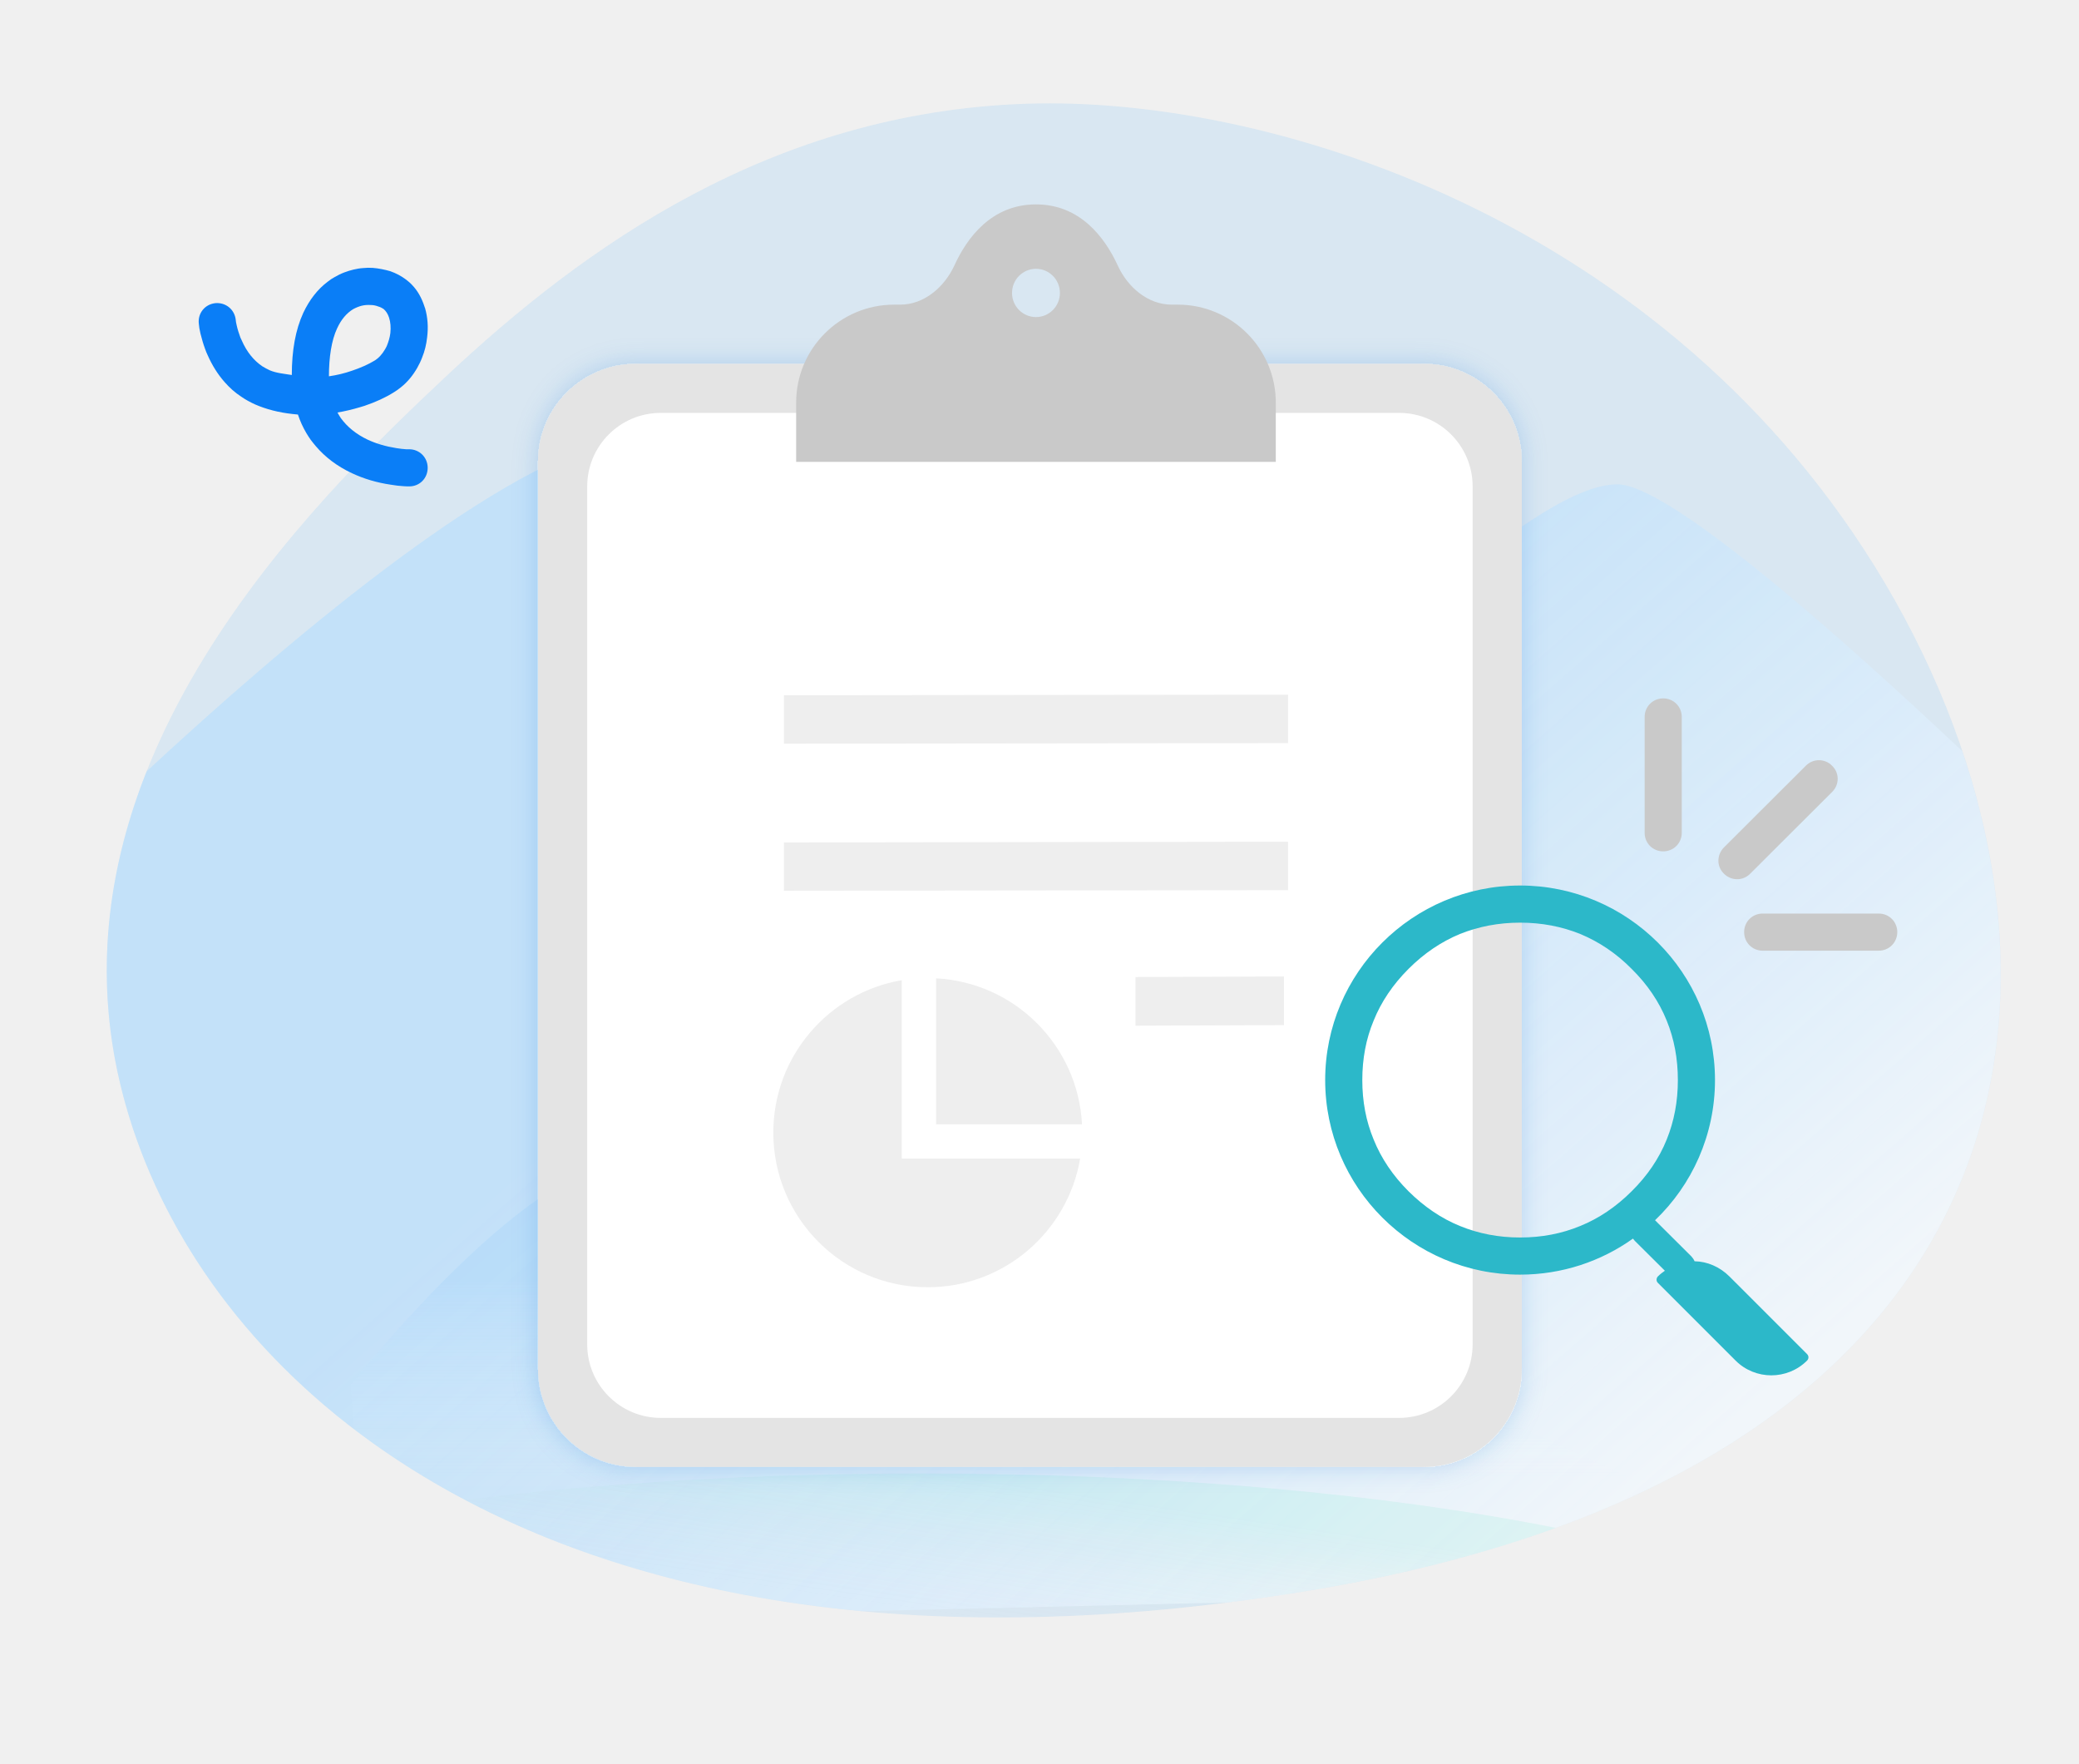
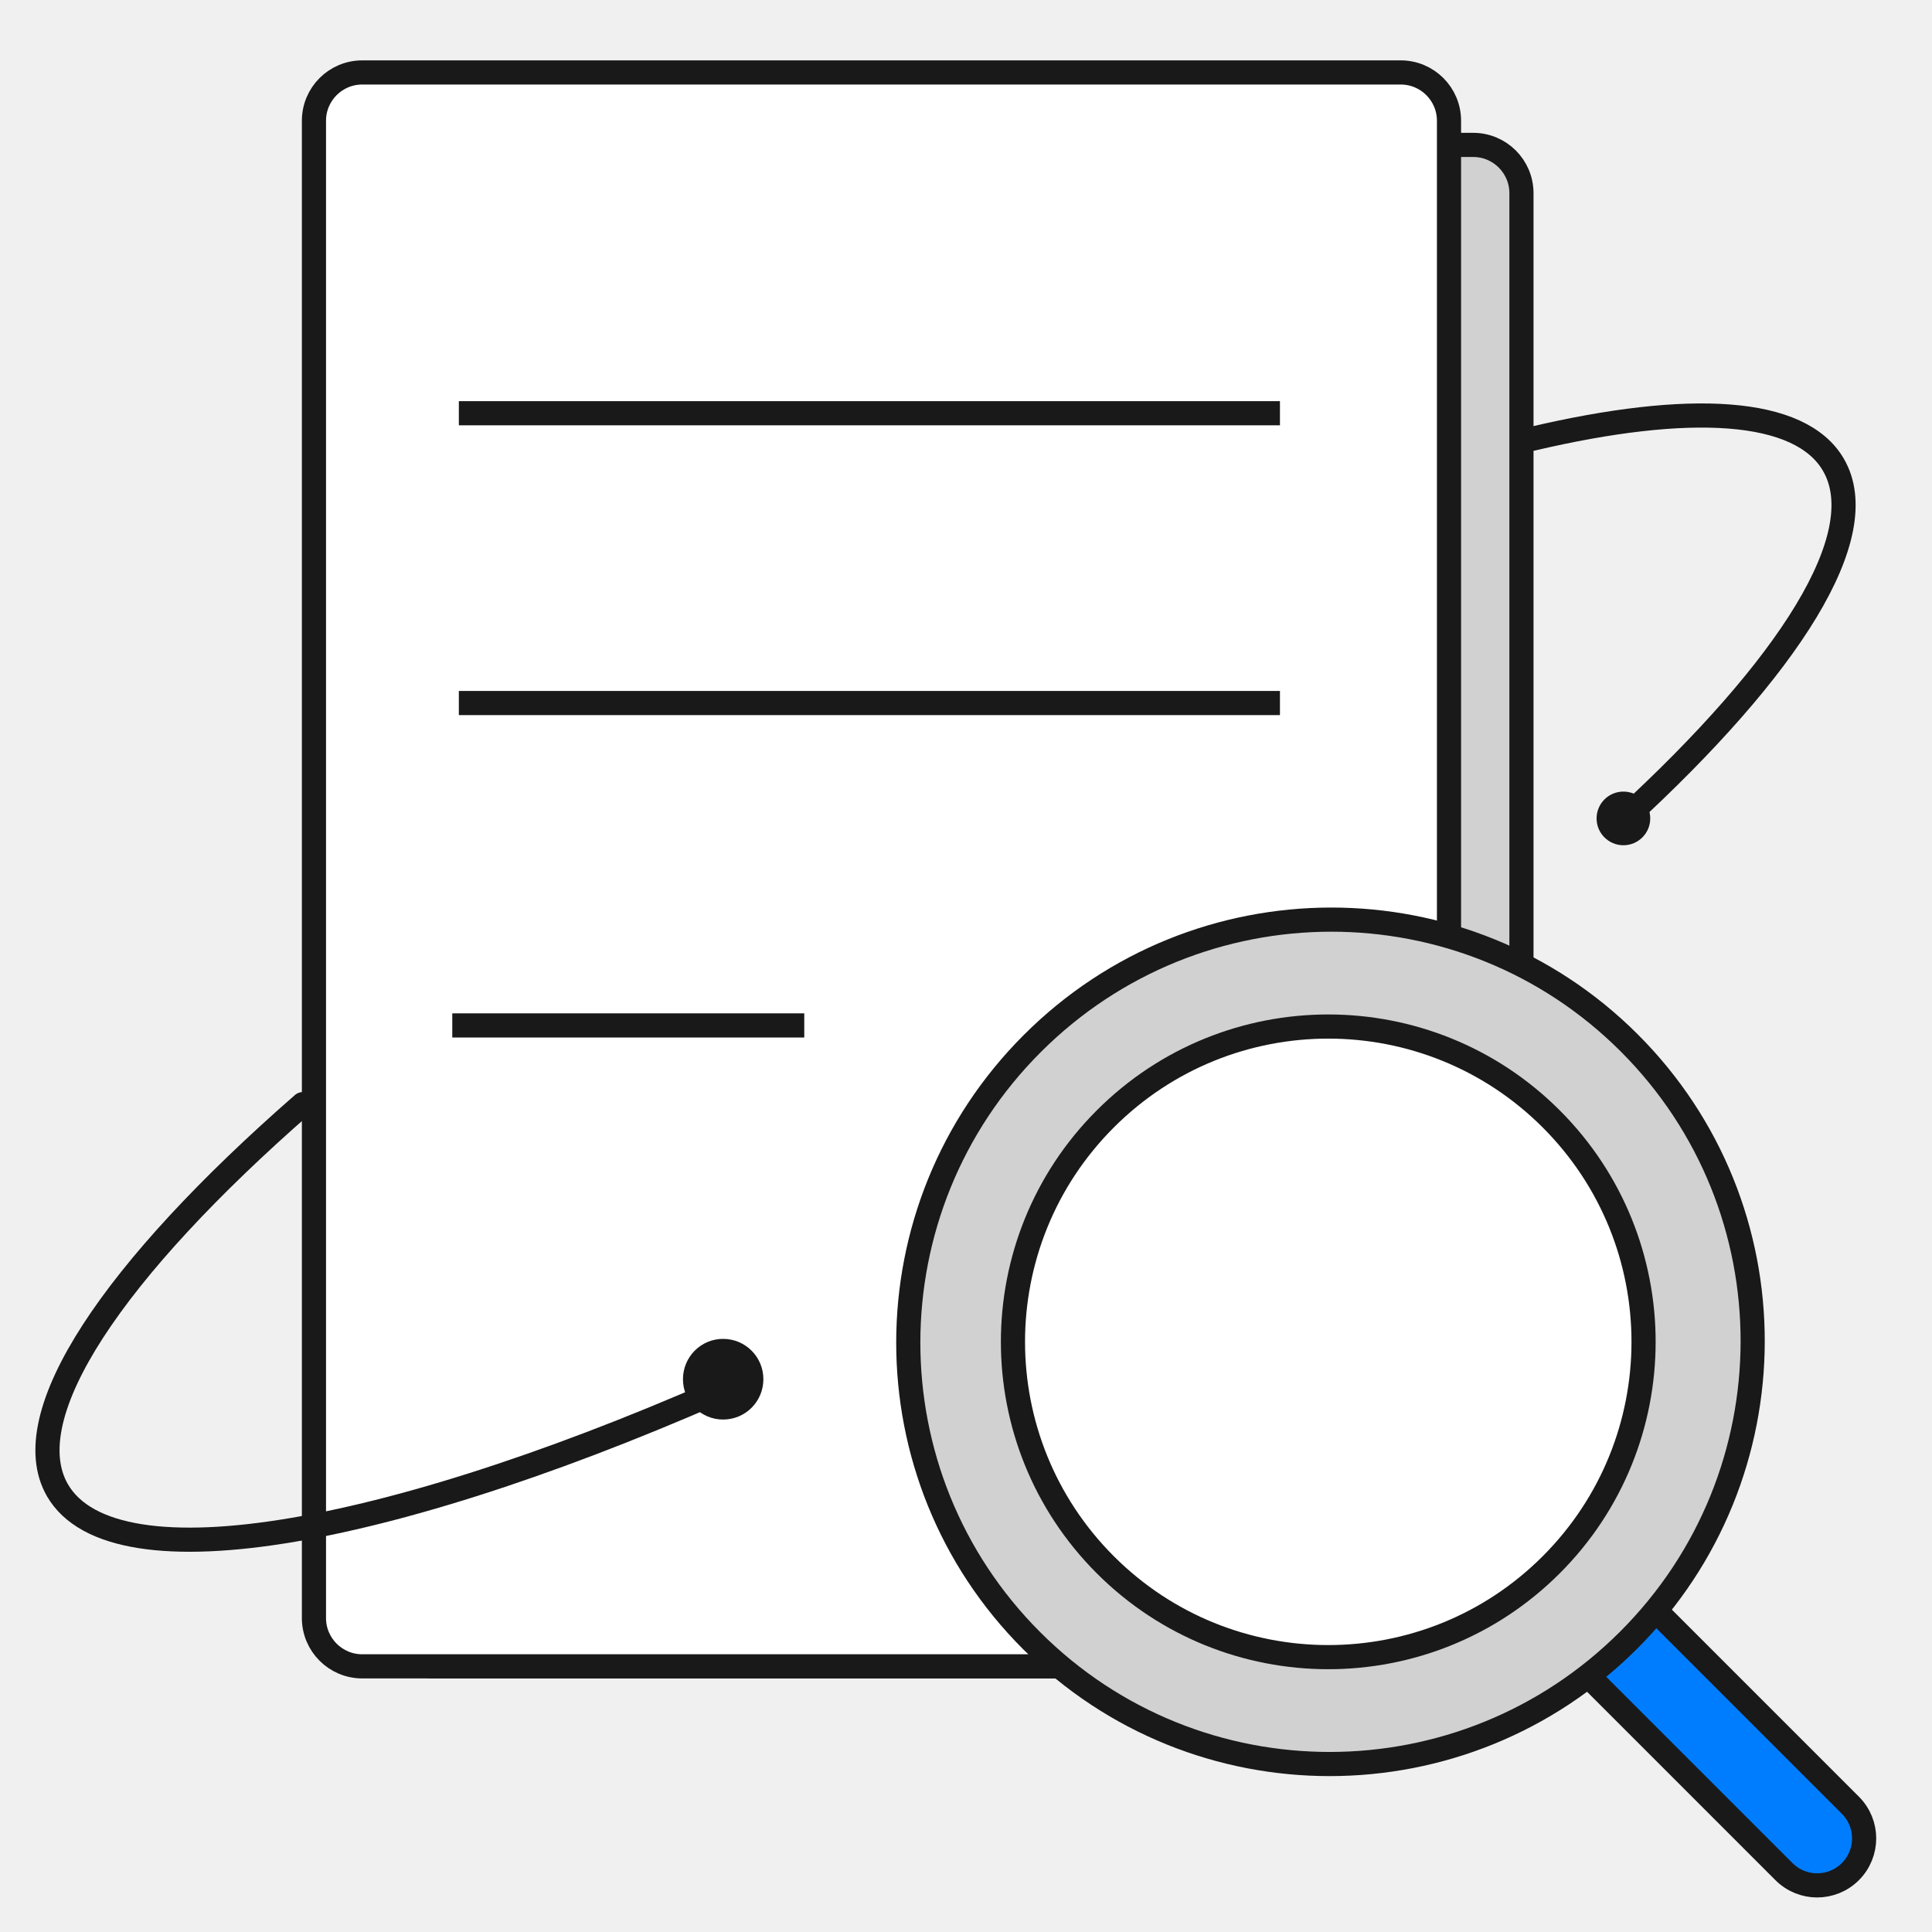
- <svg xmlns="http://www.w3.org/2000/svg" width="112" height="95" viewBox="0 0 112 95">
+ <svg xmlns="http://www.w3.org/2000/svg" viewBox="0 0 80 80" width="80" height="80" fill="none" customFrame="#000000">
  <defs>
-     <filter id="filter_1096_227209_dd" x="26.984" y="17.6" width="57" height="63.417" filterUnits="userSpaceOnUse" color-interpolation-filters="sRGB">
-       <feFlood flood-opacity="0" result="BackgroundImageFix" />
-       <feColorMatrix in="SourceAlpha" type="matrix" values="0 0 0 0 0 0 0 0 0 0 0 0 0 0 0 0 0 0 127 0" result="hardAlpha" />
-       <feOffset dx="0" dy="0" />
-       <feGaussianBlur stdDeviation="0.667" />
-       <feComposite in2="hardAlpha" operator="out" k2="-1" k3="1" />
-       <feColorMatrix type="matrix" values="0 0 0 0 0 0 0 0 0 0.404 0 0 0 0 0.82 0 0 0 0.2 0" />
-       <feBlend mode="normal" in2="BackgroundImageFix" result="effect_dropShadow_1" />
-       <feBlend mode="normal" in="SourceGraphic" in2="effect_dropShadow_1" result="shape" />
+     <filter id="pixso_custom_mask_type_alpha">
+       <feColorMatrix type="matrix" values="0 0 0 0 1 0 0 0 0 1 0 0 0 0 1 0 0 0 1 0 " />
    </filter>
-     <linearGradient id="paint_linear_1096_227225_0" x1="62" y1="33.5" x2="97" y2="73.5" gradientUnits="userSpaceOnUse">
-       <stop stop-color="#AEDBFF" stop-opacity="0.514" />
-       <stop offset="1" stop-color="#FFFFFF" stop-opacity="0.643" />
-     </linearGradient>
-     <linearGradient id="paint_linear_1096_227228_0" x1="56.86" y1="68.941" x2="56.86" y2="80.539" gradientUnits="userSpaceOnUse">
-       <stop stop-color="#96CEFD" stop-opacity="0.247" />
-       <stop offset="1" stop-color="#FFFFFF" stop-opacity="0" />
-     </linearGradient>
-     <linearGradient id="paint_linear_1096_227229_0" x1="53.107" y1="79.711" x2="52.01" y2="87.133" gradientUnits="userSpaceOnUse">
-       <stop stop-color="#57E3BD" stop-opacity="0.122" />
-       <stop offset="1" stop-color="#D8D8D8" stop-opacity="0" />
-       <stop offset="1" stop-color="#D8D8D8" stop-opacity="0" />
-     </linearGradient>
  </defs>
-   <path id="蒙版" d="M55.26 5.59C68.94 5.12 90.75 12.31 102.06 32.3C113.36 52.3 110.46 79.27 70.03 85.76C29.6 92.26 9.84 74.34 6.32 57.69C2.8 41.04 16.45 27.38 23.98 20.32C31.5 13.26 41.58 6.06 55.26 5.59Z" fill="#0D94FF" fill-opacity="0.102" fill-rule="evenodd" />
-   <path id="矢量 262" d="M105.71 40.46C99.31 34.43 89.94 26.09 87.13 26.09C82.73 26.09 73.45 35.87 70.43 37.69C69.25 38.39 64.96 36.04 59.51 33.06C50.92 28.36 39.47 22.1 32.86 23.76C26.22 25.43 15.32 34.67 7.9 41.55C5.95 46.46 5.1 51.9 6.32 57.69C9.07 70.7 21.74 84.5 46.46 86.79L66.14 86.32C67.42 86.16 68.71 85.98 70.03 85.76C105.16 80.12 111.96 59.01 105.71 40.46Z" fill="url(#paint_linear_1096_227225_0)" fill-opacity="1" fill-rule="evenodd" />
-   <path id="矢量 263" d="M88.96 80.12C79.42 75.72 56.19 65.07 54.41 65.07C52.16 65.07 46.85 69.71 45.3 70.51C44.73 70.81 43.63 69.65 42.18 68.13C39.73 65.56 36.3 61.95 32.82 62.7C27.31 63.91 18.88 74.61 18.88 74.61L19.07 77C29.43 84.91 46.11 89.6 70 85.76C77.59 84.54 83.86 82.6 88.96 80.12Z" fill="url(#paint_linear_1096_227228_0)" fill-opacity="1" fill-rule="evenodd" />
-   <path id="矢量 264" d="M83.81 82.3C74.63 80.47 62.72 79.37 49.69 79.37C40.78 79.37 32.4 79.88 25.05 80.79C35.45 86.28 50.27 88.94 70.03 85.76C75.23 84.93 79.8 83.75 83.81 82.3Z" fill="url(#paint_linear_1096_227229_0)" fill-opacity="1" fill-rule="evenodd" />
-   <g filter="url(#filter_1096_227209_dd)">
-     <rect id="矩形" x="28.984" y="19.6" rx="5.283" width="53" height="59.417" fill="#E4E4E4" fill-opacity="1" />
+   <mask id="mask_0" width="80" height="80" x="0" y="0" maskUnits="userSpaceOnUse">
+     <g filter="url(#pixso_custom_mask_type_alpha)">
+       <g id="clip464_6628">
+         <rect id="img_network _anomaly_cold_light_lined" width="80" height="80" x="0" y="0" fill="rgb(0,0,0)" />
+       </g>
+     </g>
+   </mask>
+   <g id="mask" mask="url(#mask_0)">
+     <g id="g">
+       <rect id="矩形 2996" width="47" height="63" x="16" y="6" rx="2" fill="rgb(209,209,209)" />
+       <rect id="矩形 2996" width="47" height="63" x="16" y="6" rx="2" fill="rgb(0,0,0)" fill-opacity="0" />
+       <rect id="矩形 2996" width="47" height="63" x="16" y="6" rx="2" stroke="rgb(25,25,25)" stroke-width="1" />
+       <rect id="矩形 2996" width="47" height="66" x="13" y="3" rx="2" fill="rgb(255,255,255)" />
+       <rect id="矩形 2996" width="47" height="66" x="13" y="3" rx="2" fill="rgb(0,0,0)" fill-opacity="0" />
+       <rect id="矩形 2996" width="47" height="66" x="13" y="3" rx="2" stroke="rgb(25,25,25)" stroke-width="1" />
+       <path id="矩形" d="M65.82 63.95L63.07 66.7L73.87 77.5C74.25 77.88 74.75 78.07 75.24 78.07C75.74 78.07 76.24 77.88 76.62 77.5C77 77.12 77.19 76.62 77.19 76.12C77.19 75.63 77 75.13 76.62 74.75L65.82 63.95Z" fill="rgb(0,125,255)" fill-rule="evenodd" />
+       <path id="矩形" d="M63.07 66.7L73.87 77.5C74.25 77.88 74.75 78.07 75.24 78.07C75.74 78.07 76.24 77.88 76.62 77.5C77 77.12 77.19 76.62 77.19 76.12C77.19 75.63 77 75.13 76.62 74.75L65.82 63.95L63.07 66.7Z" fill="rgb(0,0,0)" fill-opacity="0" fill-rule="nonzero" />
+       <path id="矩形" d="M73.87 77.5C74.25 77.88 74.75 78.07 75.24 78.07C75.74 78.07 76.24 77.88 76.62 77.5C77 77.12 77.19 76.62 77.19 76.12C77.19 75.63 77 75.13 76.62 74.75L65.82 63.95L63.07 66.7L73.87 77.5Z" fill-rule="nonzero" stroke="rgb(25,25,25)" stroke-width="1" />
+       <ellipse id="椭圆形备份-3" rx="17.5" ry="17.465" cx="17.5" cy="17.465" fill="rgb(209,209,209)" transform="matrix(0.707107,-0.707107,0.707107,0.707107,30.3685,55.587)" />
+       <ellipse id="椭圆形备份-3" rx="17.5" ry="17.465" cx="17.5" cy="17.465" fill="rgb(0,0,0)" fill-opacity="0" transform="matrix(0.707107,-0.707107,0.707107,0.707107,30.3685,55.587)" />
+       <ellipse id="椭圆形备份-3" rx="17.5" ry="17.465" cx="17.5" cy="17.465" stroke="rgb(25,25,25)" stroke-width="1" transform="matrix(0.707107,-0.707107,0.707107,0.707107,30.3685,55.587)" />
+       <circle id="椭圆形备份-3" cx="13.056" cy="13.056" r="13.056" fill="rgb(255,255,255)" transform="matrix(0.707107,-0.707107,0.707107,0.707107,36.5366,55.5627)" />
+       <circle id="椭圆形备份-3" cx="13.056" cy="13.056" r="13.056" fill="rgb(0,0,0)" fill-opacity="0" transform="matrix(0.707107,-0.707107,0.707107,0.707107,36.5366,55.5627)" />
+       <circle id="椭圆形备份-3" cx="13.056" cy="13.056" r="13.056" stroke="rgb(25,25,25)" stroke-width="1" transform="matrix(0.707107,-0.707107,0.707107,0.707107,36.5366,55.5627)" />
+       <line id="直线-13备份-4" x1="19" x2="53" y1="29.111" y2="29.111" stroke="rgb(25,25,25)" stroke-width="1" />
+       <line id="直线-13备份-4" x1="19" x2="53" y1="17.111" y2="17.111" stroke="rgb(25,25,25)" stroke-width="1" />
+       <line id="直线-13备份-2" x1="18.728" x2="33.303" y1="42.461" y2="42.461" stroke="rgb(25,25,25)" stroke-width="1" />
+       <path id="路径" d="M12.21 45.37C12.42 45.19 12.73 45.18 12.92 45.39C13.1 45.6 13.08 45.91 12.87 46.1L12.21 45.37ZM30.83 56.59C31.09 56.47 31.39 56.56 31.5 56.82C31.62 57.07 31.51 57.36 31.25 57.48L30.83 56.59Z" fill="rgb(0,0,0)" fill-opacity="0" fill-rule="nonzero" />
+       <path id="路径" d="M12.54 45.72C4.71 52.56 0.59 58.61 2.38 61.71C4.73 65.76 16.49 63.59 31.05 57.02" stroke="rgb(25,25,25)" stroke-linecap="round" stroke-linejoin="round" stroke-width="1" />
+       <path id="路径" d="M67.6 34.25C67.4 34.44 67.08 34.45 66.89 34.25C66.7 34.04 66.71 33.73 66.92 33.54L67.6 34.25ZM63.57 18.63C63.29 18.69 63.02 18.56 62.95 18.28C62.89 18.01 63.05 17.75 63.33 17.68L63.57 18.63Z" fill="rgb(0,0,0)" fill-opacity="0" fill-rule="nonzero" />
+       <path id="路径" d="M67.26 33.91C74.11 27.62 77.6 22.15 75.92 19.25C74.55 16.88 69.95 16.64 63.44 18.17" stroke="rgb(25,25,25)" stroke-linecap="round" stroke-linejoin="round" stroke-width="1" />
+       <ellipse id="椭圆形" rx="1.111" ry="1.111" cx="67.222" cy="33.889" fill="rgb(25,25,25)" />
+       <ellipse id="椭圆形" rx="1.111" ry="1.111" cx="67.222" cy="33.889" fill="rgb(0,0,0)" fill-opacity="0" />
+       <ellipse id="椭圆形" rx="1.111" ry="1.111" cx="67.222" cy="33.889" stroke="rgb(0,0,0)" stroke-opacity="0" stroke-width="1" />
+       <path id="椭圆形备份" d="M29.94 58.78C30.87 58.78 31.61 58.03 31.61 57.11C31.61 56.19 30.87 55.44 29.94 55.44C29.02 55.44 28.28 56.19 28.28 57.11C28.28 58.03 29.02 58.78 29.94 58.78Z" fill="rgb(25,25,25)" fill-rule="evenodd" />
+       <path id="椭圆形备份" d="M31.61 57.11C31.61 56.19 30.87 55.44 29.94 55.44C29.02 55.44 28.28 56.19 28.28 57.11C28.28 58.03 29.02 58.78 29.94 58.78C30.87 58.78 31.61 58.03 31.61 57.11Z" fill="rgb(0,0,0)" fill-opacity="0" fill-rule="nonzero" />
+       <path id="椭圆形备份" d="M29.94 55.44C29.02 55.44 28.28 56.19 28.28 57.11C28.28 58.03 29.02 58.78 29.94 58.78C30.87 58.78 31.61 58.03 31.61 57.11C31.61 56.19 30.87 55.44 29.94 55.44Z" fill-rule="nonzero" stroke="rgb(0,0,0)" stroke-opacity="0" stroke-width="1" />
+     </g>
  </g>
-   <rect id="矩形" x="31.634" y="22.241" rx="3.962" width="47.7" height="54.136" fill="#FFFFFF" fill-opacity="1" />
-   <path id="矢量 258" d="M55.81 11.01C58.19 11.01 59.52 12.79 60.22 14.31C60.75 15.47 61.84 16.41 63.12 16.41L63.45 16.41C66.36 16.41 68.73 18.77 68.73 21.69L68.73 24.88L42.89 24.88L42.89 21.69C42.89 18.77 45.26 16.41 48.17 16.41L48.5 16.41C49.78 16.41 50.87 15.47 51.41 14.31C52.1 12.79 53.43 11.01 55.81 11.01ZM55.81 17.08C56.52 17.08 57.1 16.5 57.1 15.78C57.1 15.06 56.52 14.48 55.81 14.48C55.1 14.48 54.52 15.06 54.52 15.78C54.52 16.5 55.1 17.08 55.81 17.08Z" fill="#C9C9C9" fill-opacity="1" fill-rule="evenodd" />
-   <path id="矢量 260" d="M69.39 37.42L42.23 37.45L42.23 40.06L69.39 40.03L69.39 37.42ZM69.39 45.34L42.23 45.38L42.23 47.98L69.39 47.95L69.39 45.34ZM61.17 55.25L69.17 55.22L69.17 52.6L61.17 52.63L61.17 55.25Z" fill="#EEEEEE" fill-opacity="1" fill-rule="evenodd" />
-   <path id="矢量 259" d="M58.29 60.56C58.07 56.32 54.67 52.92 50.43 52.7L50.43 60.56L58.29 60.56ZM48.58 52.8L48.58 62.41L58.19 62.41C57.52 66.34 54.1 69.34 49.98 69.34C45.38 69.34 41.66 65.61 41.66 61.01C41.66 56.89 44.65 53.47 48.58 52.8Z" fill="#EEEEEE" fill-opacity="1" fill-rule="evenodd" />
-   <path id="合并" d="M81.89 47.7C87.68 47.7 92.39 52.4 92.39 58.18C92.39 61.14 91.15 63.83 89.16 65.73L91.12 67.68C91.19 67.76 91.25 67.84 91.29 67.94C91.97 67.95 92.65 68.24 93.17 68.76L97.35 72.94C97.45 73.04 97.45 73.19 97.35 73.29C96.29 74.35 94.56 74.35 93.5 73.29L89.31 69.1C89.22 69.01 89.22 68.86 89.31 68.76C89.43 68.64 89.56 68.54 89.69 68.45L88.07 66.84C88.04 66.8 88 66.76 87.97 66.72C86.26 67.94 84.16 68.66 81.89 68.66C76.1 68.66 71.39 63.96 71.39 58.18C71.39 52.4 76.1 47.7 81.89 47.7ZM90.39 58.18C90.39 57.03 90.19 55.96 89.79 54.98C89.38 53.96 88.75 53.03 87.9 52.19C87.07 51.35 86.14 50.73 85.13 50.31C84.14 49.91 83.06 49.7 81.89 49.7C80.73 49.7 79.65 49.91 78.65 50.31C77.64 50.73 76.72 51.35 75.88 52.19C75.04 53.03 74.41 53.96 74 54.98C73.59 55.96 73.39 57.03 73.39 58.18C73.39 59.33 73.59 60.39 74 61.38C74.41 62.4 75.04 63.33 75.88 64.17C76.72 65 77.64 65.63 78.65 66.04C79.65 66.45 80.73 66.66 81.89 66.66C83.06 66.66 84.14 66.45 85.13 66.04C86.14 65.63 87.07 65 87.9 64.17C88.75 63.33 89.38 62.4 89.79 61.38C90.19 60.39 90.39 59.33 90.39 58.18Z" fill="#2CB8C9" fill-opacity="1" fill-rule="evenodd" />
-   <path id="矢量 261" d="M88.6 44.86L88.6 38.62C88.6 38.06 89.04 37.62 89.6 37.62C90.16 37.62 90.6 38.06 90.6 38.62L90.6 44.86C90.6 45.42 90.16 45.86 89.6 45.86C89.04 45.86 88.6 45.42 88.6 44.86ZM97.29 41.24L92.87 45.65C92.48 46.05 92.47 46.67 92.87 47.06C93.27 47.46 93.89 47.46 94.28 47.07L98.7 42.66C99.1 42.26 99.1 41.64 98.7 41.25C98.31 40.85 97.68 40.85 97.29 41.24ZM101.21 49.21L94.96 49.21C94.4 49.21 93.96 49.65 93.96 50.21C93.96 50.77 94.4 51.21 94.96 51.21L101.21 51.21C101.77 51.21 102.21 50.77 102.21 50.21C102.21 49.65 101.77 49.21 101.21 49.21Z" fill="#C9C9C9" fill-opacity="1" fill-rule="evenodd" />
-   <path id="路径 63 (边框)" d="M21.75 26.19C21.87 26.2 21.97 26.2 22.05 26.2C22.61 26.2 23.04 25.76 23.04 25.2C23.04 24.64 22.6 24.2 22.04 24.2C22.01 24.2 21.96 24.2 21.88 24.2C21.72 24.19 21.54 24.17 21.36 24.14C20.79 24.05 20.27 23.9 19.8 23.68C19.19 23.39 18.71 23 18.36 22.52C18.3 22.42 18.23 22.32 18.18 22.22C18.6 22.15 19.01 22.05 19.41 21.93C19.49 21.91 19.57 21.88 19.64 21.86C20.23 21.66 20.76 21.42 21.22 21.13C21.35 21.05 21.48 20.96 21.6 20.86C21.95 20.58 22.24 20.23 22.48 19.81C22.58 19.63 22.67 19.45 22.74 19.26C22.88 18.92 22.97 18.55 23.01 18.17C23.08 17.62 23.04 17.09 22.9 16.6C22.88 16.56 22.87 16.52 22.86 16.49C22.71 16.04 22.5 15.66 22.2 15.35C22.1 15.24 21.98 15.14 21.86 15.05C21.62 14.87 21.34 14.72 21.03 14.61C20.76 14.53 20.38 14.45 20.08 14.43C19.91 14.42 19.74 14.42 19.56 14.44C19.39 14.45 19.22 14.48 19.05 14.52C18.88 14.56 18.72 14.61 18.56 14.67C18.37 14.74 18.19 14.83 18.02 14.93C17.89 15 17.77 15.08 17.66 15.17C17.11 15.58 16.67 16.15 16.34 16.85C15.92 17.76 15.72 18.88 15.72 20.2C15.29 20.13 14.9 20.1 14.54 19.95C14.39 19.88 14.26 19.81 14.13 19.73C13.66 19.41 13.29 18.95 13.02 18.33C13 18.28 12.97 18.23 12.95 18.18C12.87 17.96 12.8 17.75 12.75 17.52C12.72 17.39 12.7 17.29 12.7 17.23C12.64 16.67 12.16 16.28 11.6 16.33C11.04 16.39 10.65 16.87 10.71 17.43C10.72 17.58 10.75 17.76 10.8 17.97C10.87 18.25 10.95 18.53 11.05 18.8C11.09 18.92 11.14 19.03 11.19 19.14C11.43 19.68 11.73 20.16 12.09 20.57C12.36 20.88 12.66 21.15 13 21.37C13.23 21.53 13.47 21.66 13.73 21.78C14.35 22.05 15.02 22.22 15.75 22.3C15.85 22.31 15.95 22.32 16.05 22.33C16.17 22.69 16.32 23.02 16.51 23.34C16.58 23.45 16.65 23.57 16.73 23.68C16.82 23.8 16.91 23.91 17.01 24.03C17.52 24.63 18.17 25.12 18.96 25.49C19.6 25.79 20.3 26 21.06 26.11C21.3 26.15 21.53 26.18 21.75 26.19ZM17.72 20.27C18.14 20.21 18.56 20.11 18.96 19.97C19.41 19.82 19.84 19.63 20.17 19.43C20.4 19.29 20.59 19.08 20.74 18.82C20.78 18.76 20.81 18.69 20.84 18.63C20.93 18.41 21 18.18 21.03 17.94C21.06 17.63 21.04 17.36 20.96 17.11C20.89 16.9 20.79 16.75 20.66 16.64C20.58 16.59 20.49 16.54 20.38 16.51C20.25 16.46 20.12 16.43 19.97 16.43C19.8 16.42 19.64 16.43 19.48 16.47C19.33 16.51 19.18 16.57 19.03 16.65C18.67 16.87 18.38 17.21 18.16 17.69C17.86 18.33 17.72 19.24 17.72 20.27Z" fill="#0A7EF7" fill-opacity="1" fill-rule="evenodd" />
</svg>
